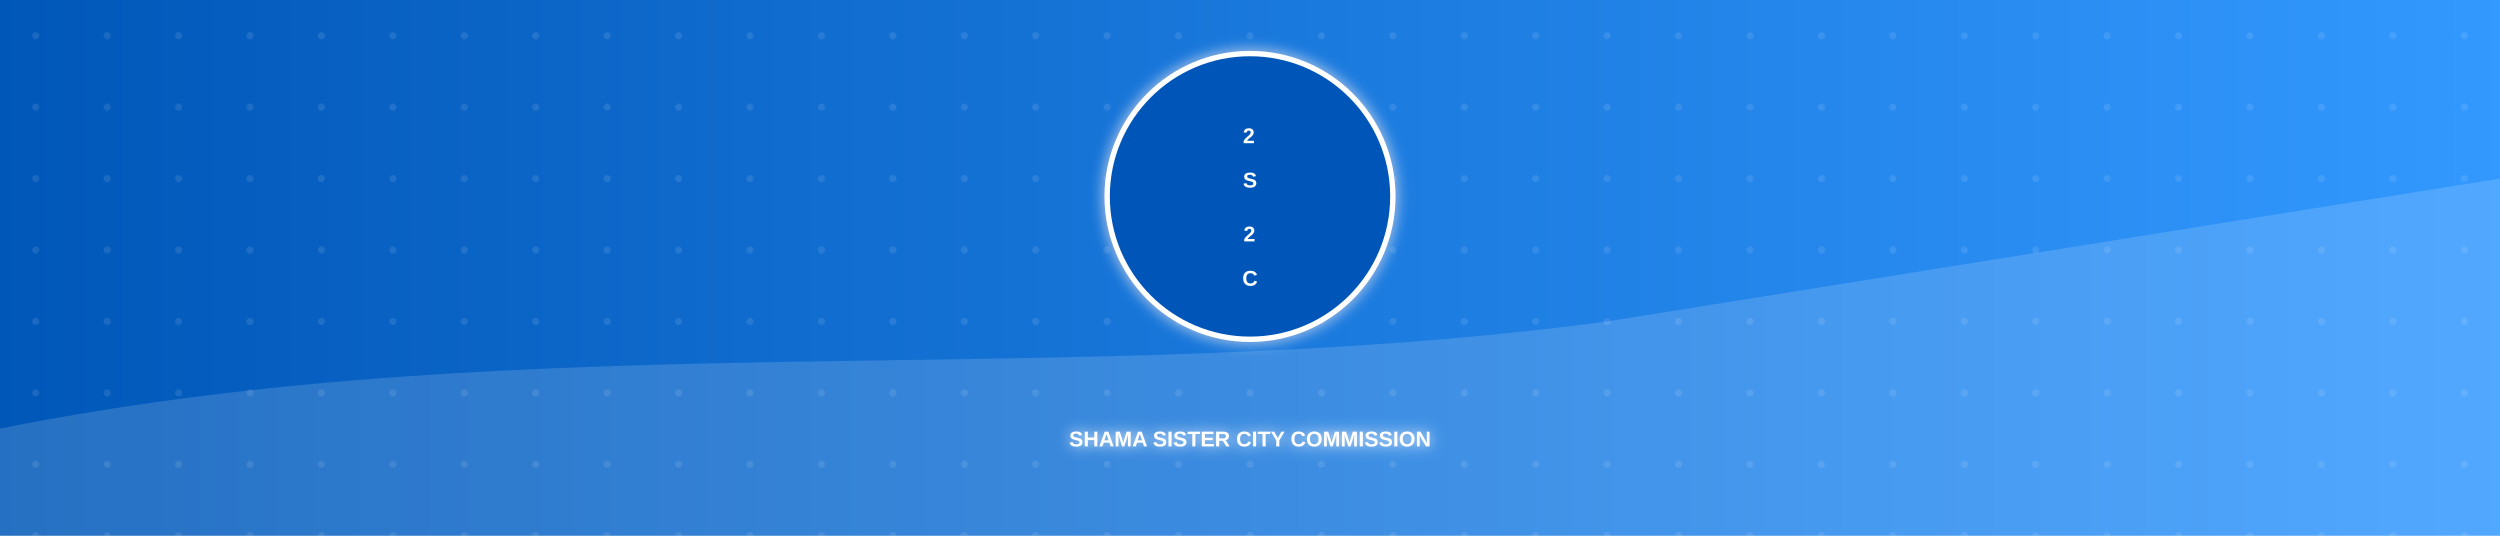
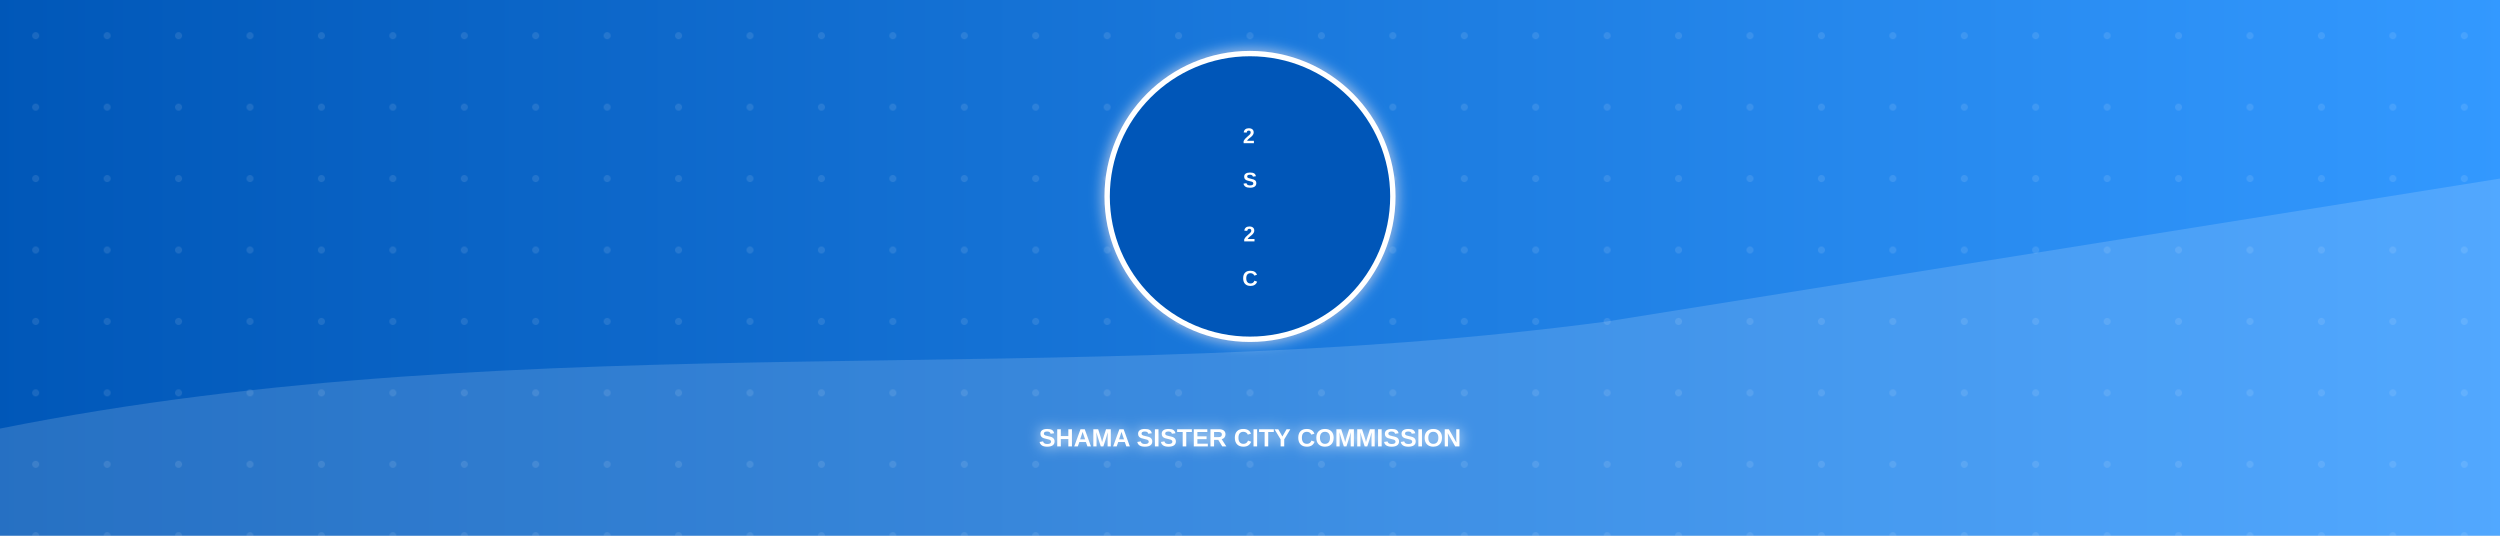
<svg xmlns="http://www.w3.org/2000/svg" viewBox="0 0 1400 300" preserveAspectRatio="xMidYMid meet" style="width:100%; height:auto; display:block;">
  <defs>
    <linearGradient id="bgGradient" x1="0" x2="1" y1="0" y2="0">
      <stop offset="0%" stop-color="#0057B8" />
      <stop offset="100%" stop-color="#3399FF" />
    </linearGradient>
    <pattern id="circlePattern" width="40" height="40" patternUnits="userSpaceOnUse">
      <circle cx="20" cy="20" r="2" fill="white" opacity="0.1" />
    </pattern>
    <filter id="logoGlow" x="-50%" y="-50%" width="200%" height="200%">
      <feGaussianBlur in="SourceGraphic" stdDeviation="4" result="blur" />
      <feMerge>
        <feMergeNode in="blur" />
        <feMergeNode in="SourceGraphic" />
      </feMerge>
    </filter>
    <style>
      /* Responsive sizes using clamp(min, preferred, max).
         preferred uses viewport units so it shrinks smoothly. */
      .logoText {
        font-family: Arial, sans-serif;
        font-size: clamp(36px, 4.5vw, 72px); /* min 36, scales, max 72 */
        font-weight: bold;
        fill: white;
      }
      .superscript {
        font-size: clamp(12px, 1.6vw, 28px);
        baseline-shift: super;
      }
      .commission {
        font-family: Arial, sans-serif;
        font-size: clamp(16px, 2.2vw, 36px); /* min 16, scales, max 36 */
        fill: white;
        font-weight: 600;
        text-anchor: middle;
      }
+       .text{
+         font-family: Arial, sans-serif;
+         font-size: 14px; 
+         fill: white;
+         font-weight: 600;
+       }

      /* Optional fallback/resizing using media queries for older browsers */
      @media (max-width: 1000px) {
        .logoText { font-size: 60px; }
        .superscript { font-size: 24px; }
        .commission { font-size: 30px; }
-       }
-       @media (max-width: 600px) {
-         .logoText { font-size: 48px; }
-         .superscript { font-size: 20px; }
-         .commission { font-size: 24px; }
      }
    </style>
  </defs>
  <rect width="1400" height="300" fill="url(#bgGradient)" />
  <rect width="1400" height="300" fill="url(#circlePattern)" />
  <path d="M0,300 L0,240 C300,180 600,220 900,180 L1400,100 L1400,300 Z" fill="white" opacity="0.15" />
  <g transform="translate(700,150)" text-anchor="middle" filter="url(#logoGlow)">
    <circle cx="0" cy="-40" r="80" fill="#0057B8" stroke="white" stroke-width="3" />
    <text x="0" y="-45" class="logoText">
      S<tspan class="superscript" dx="-8" dy="-20">2</tspan>
    </text>
    <text x="0" y="10" class="logoText">
      C<tspan class="superscript" dx="-8" dy="-20">2</tspan>
    </text>
-     <text x="0" y="100" class="commission">
+     <text x="0" y="100" class="text">
      <tspan x="0" dy="0">SHAMA SISTER CITY COMMISSION</tspan>
    </text>
  </g>
</svg>
